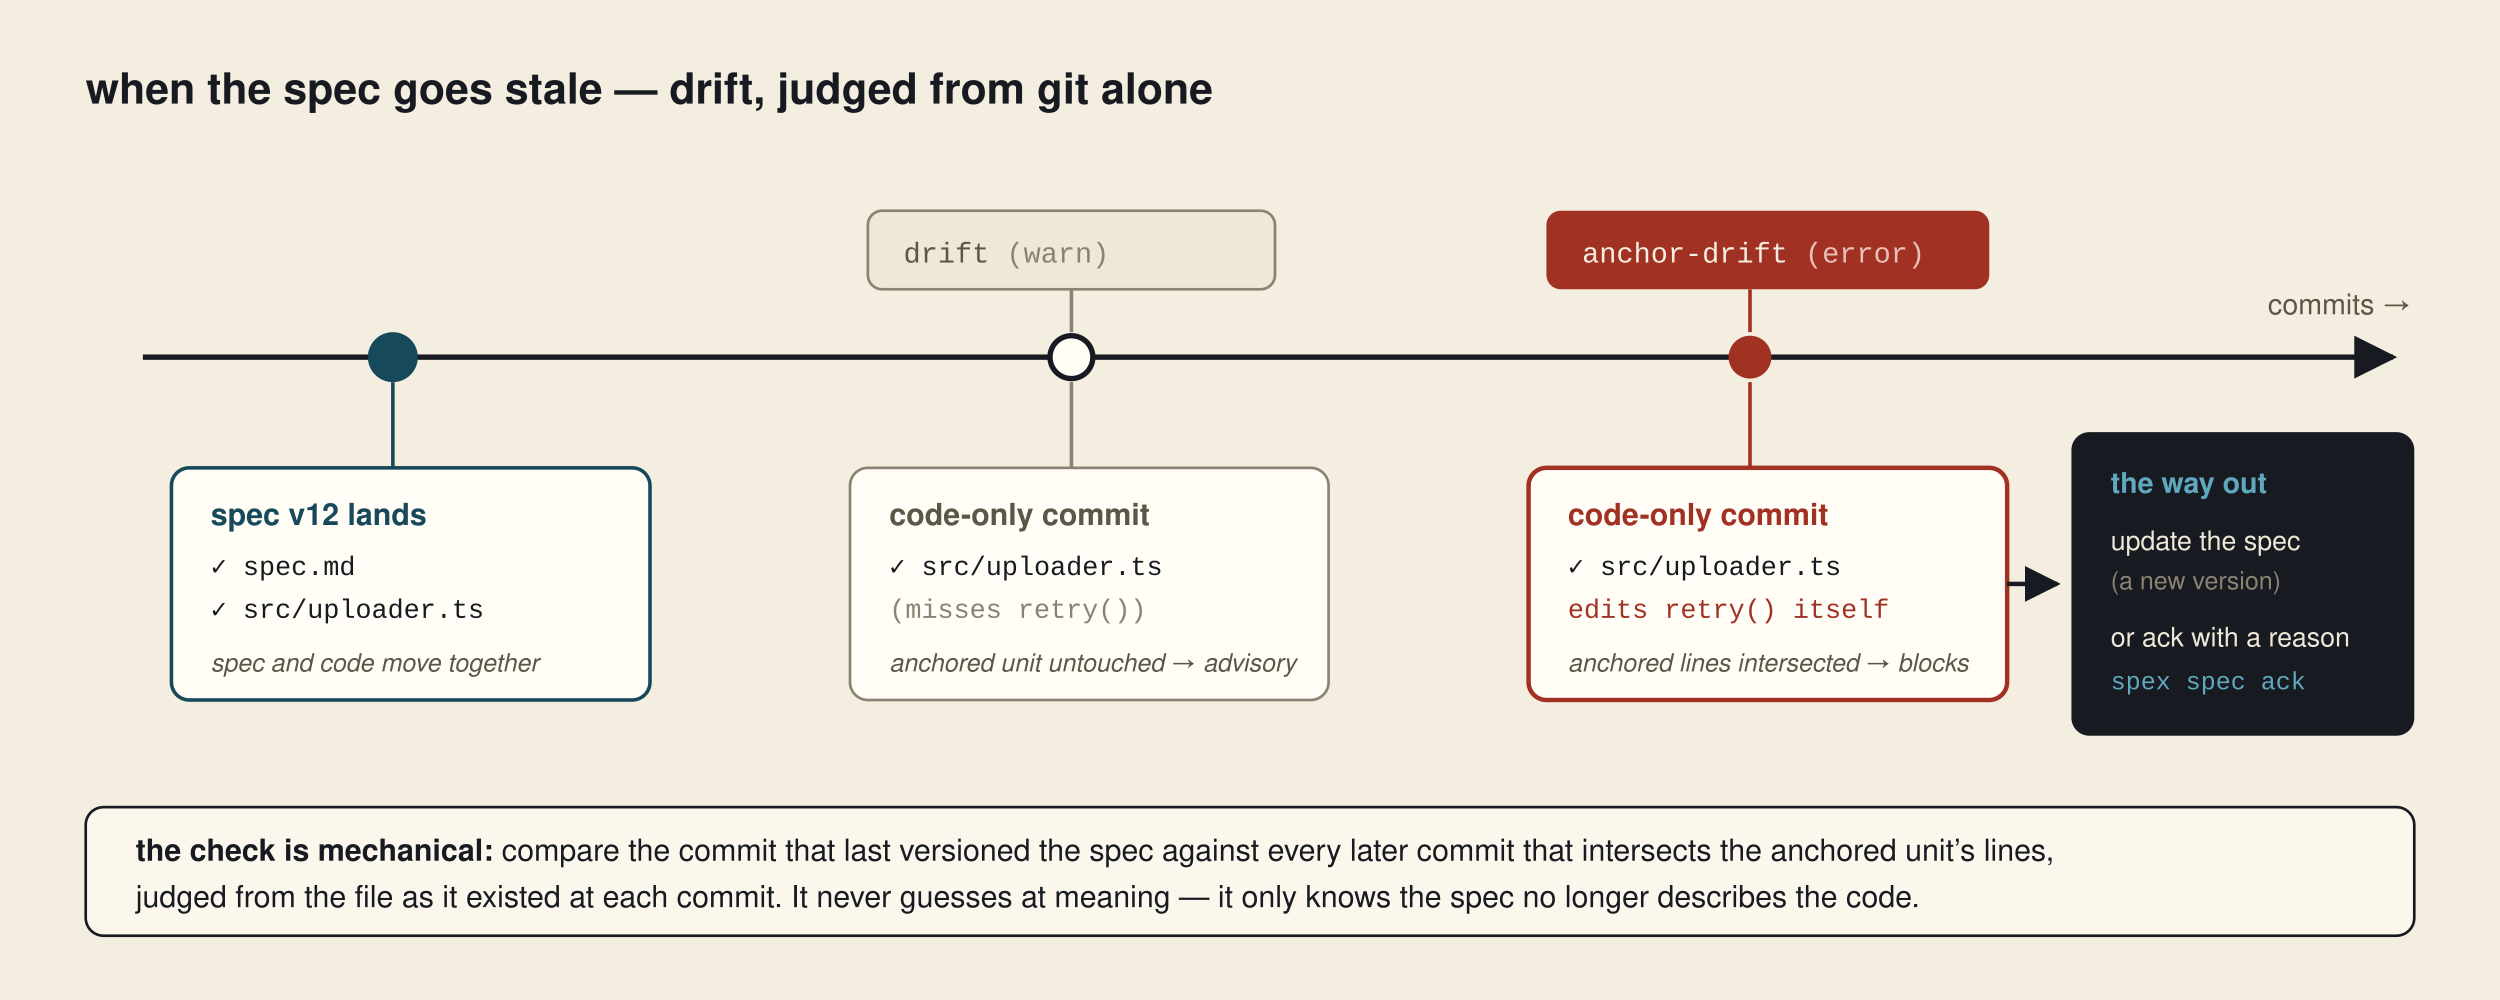
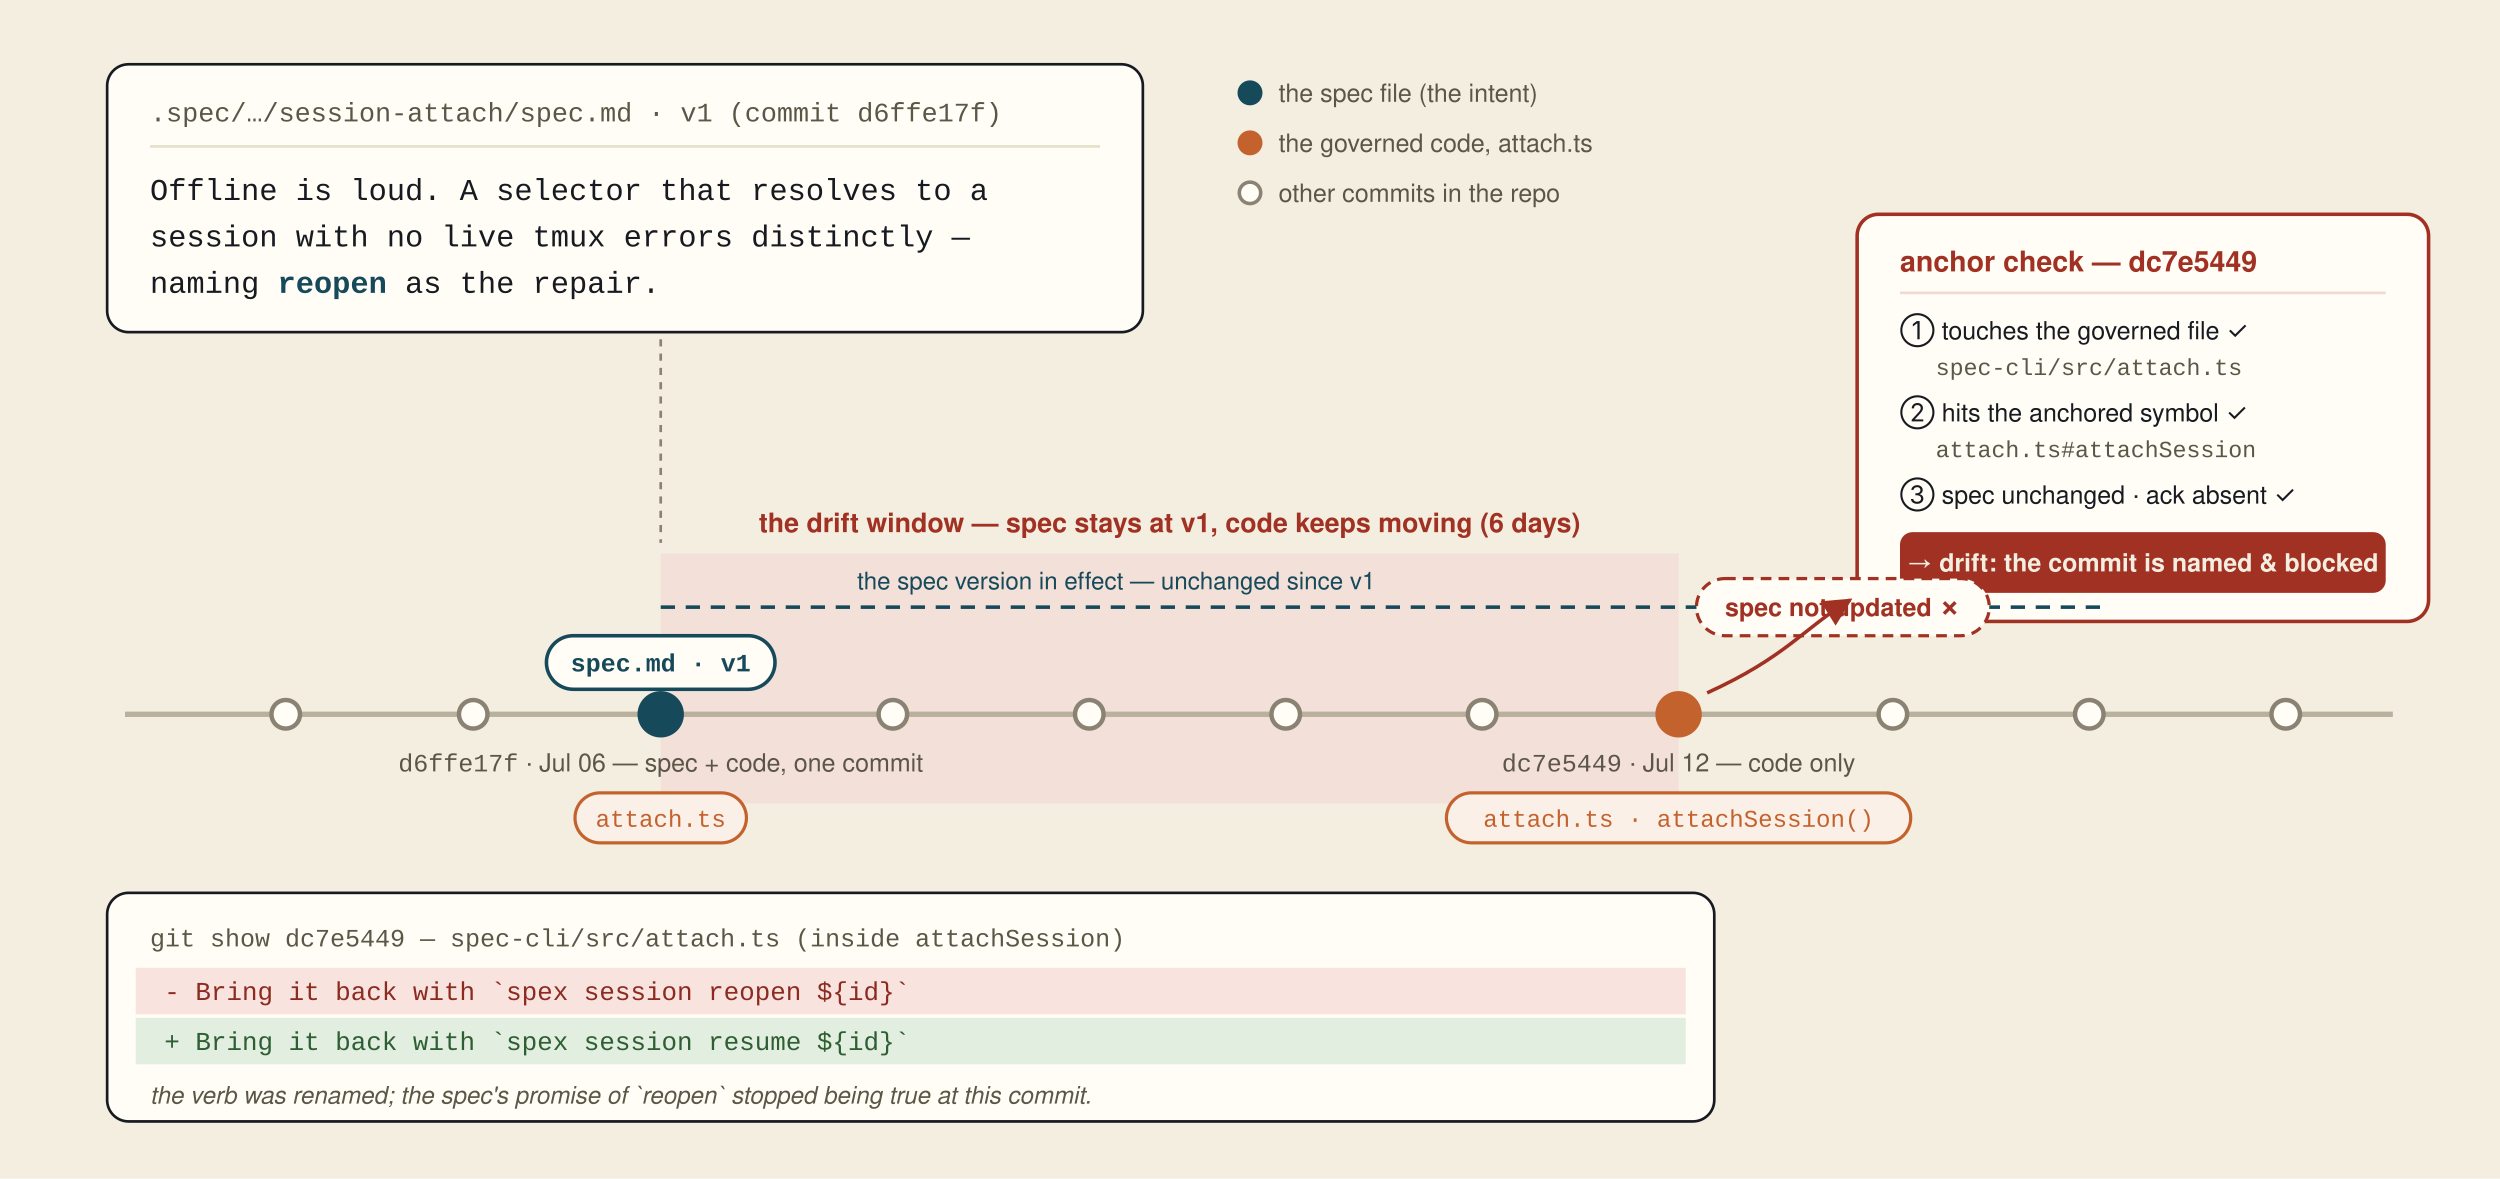
- <svg xmlns="http://www.w3.org/2000/svg" viewBox="0 0 1400 560" font-family="-apple-system, 'Segoe UI', Helvetica, Arial, sans-serif">
-   <rect width="1400" height="560" fill="#F4EEE0" />
+ <svg xmlns="http://www.w3.org/2000/svg" viewBox="0 0 1400 660" font-family="-apple-system, 'Segoe UI', Helvetica, Arial, sans-serif">
+   <rect width="1400" height="660" fill="#F4EEE0" />
  <defs>
-     <marker id="darr" viewBox="0 0 10 10" refX="9" refY="5" markerWidth="8" markerHeight="8" orient="auto-start-reverse">
-       <path d="M0,0 L10,5 L0,10 z" fill="#171A20" />
+     <marker id="fa" viewBox="0 0 10 10" refX="9" refY="5" markerWidth="8" markerHeight="8" orient="auto-start-reverse">
+       <path d="M0,0 L10,5 L0,10 z" fill="#A03123" />
    </marker>
  </defs>
-   <text x="48" y="58" font-size="24" font-weight="700" fill="#171A20">when the spec goes stale — drift, judged from git alone</text>
-   <line x1="80" y1="200" x2="1340" y2="200" stroke="#171A20" stroke-width="3" marker-end="url(#darr)" />
-   <text x="1270" y="176" font-size="16" fill="#5C5647">commits →</text>
-   <circle cx="220" cy="200" r="14" fill="#16495A" />
-   <line x1="220" y1="214" x2="220" y2="262" stroke="#16495A" stroke-width="2" />
-   <rect x="96" y="262" width="268" height="130" rx="10" fill="#FFFDF6" stroke="#16495A" stroke-width="2" />
-   <text x="118" y="294" font-size="17" font-weight="700" fill="#16495A">spec v12 lands</text>
-   <g font-family="ui-monospace, Menlo, Consolas, 'Liberation Mono', monospace" font-size="15" fill="#171A20">
-     <text x="118" y="322">✓ spec.md</text>
-     <text x="118" y="346">✓ src/uploader.ts</text>
+   <rect x="60" y="36" width="580" height="150" rx="12" fill="#FFFDF6" stroke="#171A20" stroke-width="1.5" />
+   <text x="84" y="68" font-size="15" font-family="ui-monospace, Menlo, Consolas, 'Liberation Mono', monospace" fill="#5C5647">.spec/…/session-attach/spec.md · v1 (commit d6ffe17f)</text>
+   <line x1="84" y1="82" x2="616" y2="82" stroke="#E7DFCB" stroke-width="1.5" />
+   <text x="84" y="112" font-size="17" fill="#171A20" font-family="ui-monospace, Menlo, Consolas, 'Liberation Mono', monospace">Offline is loud. A selector that resolves to a</text>
+   <text x="84" y="138" font-size="17" fill="#171A20" font-family="ui-monospace, Menlo, Consolas, 'Liberation Mono', monospace">session with no live tmux errors distinctly —</text>
+   <text x="84" y="164" font-size="17" fill="#171A20" font-family="ui-monospace, Menlo, Consolas, 'Liberation Mono', monospace">naming <tspan fill="#16495A" font-weight="700">reopen</tspan> as the repair.</text>
+   <g font-size="14" fill="#5C5647">
+     <circle cx="700" cy="52" r="7" fill="#16495A" />
+     <text x="716" y="57">the spec file (the intent)</text>
+     <circle cx="700" cy="80" r="7" fill="#C4622D" />
+     <text x="716" y="85">the governed code, attach.ts</text>
+     <circle cx="700" cy="108" r="6" fill="#FFFDF6" stroke="#8A8272" stroke-width="2" />
+     <text x="716" y="113">other commits in the repo</text>
  </g>
-   <text x="118" y="376" font-size="14" font-style="italic" fill="#5C5647">spec and code move together</text>
-   <circle cx="600" cy="200" r="12" fill="#FFFDF6" stroke="#171A20" stroke-width="3" />
-   <line x1="600" y1="214" x2="600" y2="262" stroke="#8A8272" stroke-width="2" />
-   <rect x="476" y="262" width="268" height="130" rx="10" fill="#FFFDF6" stroke="#8A8272" stroke-width="1.5" />
-   <text x="498" y="294" font-size="17" font-weight="700" fill="#5C5647">code-only commit</text>
-   <g font-family="ui-monospace, Menlo, Consolas, 'Liberation Mono', monospace" font-size="15" fill="#171A20">
-     <text x="498" y="322">✓ src/uploader.ts</text>
-     <text x="498" y="346" fill="#8A8272">  (misses retry())</text>
+   <rect x="1040" y="120" width="320" height="228" rx="12" fill="#FFFDF6" stroke="#A03123" stroke-width="2" />
+   <text x="1064" y="152" font-size="16" font-weight="700" fill="#A03123">anchor check — dc7e5449</text>
+   <line x1="1064" y1="164" x2="1336" y2="164" stroke="#F0D9D3" stroke-width="1.5" />
+   <g font-size="14" fill="#171A20">
+     <text x="1064" y="190">① touches the governed file ✓</text>
+     <text x="1084" y="210" font-family="ui-monospace, Menlo, Consolas, 'Liberation Mono', monospace" font-size="13" fill="#5C5647">spec-cli/src/attach.ts</text>
+     <text x="1064" y="236">② hits the anchored symbol ✓</text>
+     <text x="1084" y="256" font-family="ui-monospace, Menlo, Consolas, 'Liberation Mono', monospace" font-size="13" fill="#5C5647">attach.ts#attachSession</text>
+     <text x="1064" y="282">③ spec unchanged · ack absent ✓</text>
  </g>
-   <text x="498" y="376" font-size="14" font-style="italic" fill="#5C5647">anchored unit untouched → advisory</text>
-   <rect x="486" y="118" width="228" height="44" rx="8" fill="#EFE8D8" stroke="#8A8272" stroke-width="1.5" />
-   <text x="506" y="147" font-size="16" font-family="ui-monospace, Menlo, Consolas, 'Liberation Mono', monospace" fill="#5C5647">drift <tspan fill="#8A8272">(warn)</tspan>
-   </text>
-   <line x1="600" y1="162" x2="600" y2="186" stroke="#8A8272" stroke-width="2" />
-   <circle cx="980" cy="200" r="12" fill="#A03123" />
-   <line x1="980" y1="214" x2="980" y2="262" stroke="#A03123" stroke-width="2" />
-   <rect x="856" y="262" width="268" height="130" rx="10" fill="#FFFDF6" stroke="#A03123" stroke-width="2.5" />
-   <text x="878" y="294" font-size="17" font-weight="700" fill="#A03123">code-only commit</text>
-   <g font-family="ui-monospace, Menlo, Consolas, 'Liberation Mono', monospace" font-size="15" fill="#171A20">
-     <text x="878" y="322">✓ src/uploader.ts</text>
-     <text x="878" y="346" fill="#A03123">  edits retry() itself</text>
+   <rect x="1064" y="298" width="272" height="34" rx="7" fill="#A03123" />
+   <text x="1200" y="320" font-size="14" font-weight="700" fill="#F4EEE0" text-anchor="middle">→ drift: the commit is named &amp; blocked</text>
+   <rect x="370" y="310" width="570" height="140" fill="#F3E0D8" />
+   <text x="655" y="298" font-size="15" font-weight="700" fill="#A03123" text-anchor="middle">the drift window — spec stays at v1, code keeps moving (6 days)</text>
+   <line x1="370" y1="340" x2="1180" y2="340" stroke="#16495A" stroke-width="2" stroke-dasharray="8 6" />
+   <text x="480" y="330" font-size="13.5" fill="#16495A">the spec version in effect — unchanged since v1</text>
+   <rect x="950" y="324" width="164" height="32" rx="16" fill="#FFFDF6" stroke="#A03123" stroke-width="1.8" stroke-dasharray="6 4" />
+   <text x="1032" y="345" font-size="14" font-weight="700" fill="#A03123" text-anchor="middle">spec not updated ✗</text>
+   <line x1="70" y1="400" x2="1340" y2="400" stroke="#B9B19E" stroke-width="3" />
+   <g fill="#FFFDF6" stroke="#8A8272" stroke-width="2.5">
+     <circle cx="160" cy="400" r="8" />
+     <circle cx="265" cy="400" r="8" />
+     <circle cx="500" cy="400" r="8" />
+     <circle cx="610" cy="400" r="8" />
+     <circle cx="720" cy="400" r="8" />
+     <circle cx="830" cy="400" r="8" />
+     <circle cx="1060" cy="400" r="8" />
+     <circle cx="1170" cy="400" r="8" />
+     <circle cx="1280" cy="400" r="8" />
  </g>
-   <text x="878" y="376" font-size="14" font-style="italic" fill="#5C5647">anchored lines intersected → blocks</text>
-   <rect x="866" y="118" width="248" height="44" rx="8" fill="#A03123" />
-   <text x="886" y="147" font-size="16" font-family="ui-monospace, Menlo, Consolas, 'Liberation Mono', monospace" fill="#F4EEE0">anchor-drift <tspan fill="#E8C0B8">(error)</tspan>
-   </text>
-   <line x1="980" y1="162" x2="980" y2="186" stroke="#A03123" stroke-width="2" />
-   <rect x="1160" y="242" width="192" height="170" rx="10" fill="#171A20" />
-   <text x="1182" y="276" font-size="16" font-weight="700" fill="#5FA8BE">the way out</text>
-   <text x="1182" y="308" font-size="15" fill="#EFE8D8">update the spec</text>
-   <text x="1182" y="330" font-size="14" fill="#8A8272">(a new version)</text>
-   <text x="1182" y="362" font-size="15" fill="#EFE8D8">or ack with a reason</text>
-   <text x="1182" y="386" font-size="14" font-family="ui-monospace, Menlo, Consolas, 'Liberation Mono', monospace" fill="#5FA8BE">spex spec ack</text>
-   <path d="M 1124 327 L 1152 327" stroke="#171A20" stroke-width="2.5" marker-end="url(#darr)" fill="none" />
-   <rect x="48" y="452" width="1304" height="72" rx="10" fill="#FBF7EC" stroke="#171A20" stroke-width="1.5" />
-   <text x="76" y="482" font-size="17" fill="#171A20">
-     <tspan font-weight="700">the check is mechanical:</tspan> compare the commit that last versioned the spec against every later commit that intersects the anchored unit’s lines,</text>
-   <text x="76" y="508" font-size="17" fill="#171A20">judged from the file as it existed at each commit. It never guesses at meaning — it only knows the spec no longer describes the code.</text>
+   <circle cx="370" cy="400" r="13" fill="#16495A" />
+   <line x1="370" y1="190" x2="370" y2="304" stroke="#8A8272" stroke-width="1.5" stroke-dasharray="4 4" />
+   <rect x="306" y="356" width="128" height="30" rx="15" fill="#FFFDF6" stroke="#16495A" stroke-width="2" />
+   <text x="370" y="376" font-size="14" font-weight="700" fill="#16495A" text-anchor="middle" font-family="ui-monospace, Menlo, Consolas, 'Liberation Mono', monospace">spec.md · v1</text>
+   <text x="370" y="432" font-size="14" fill="#5C5647" text-anchor="middle">
+     <tspan font-family="ui-monospace, Menlo, Consolas, 'Liberation Mono', monospace">d6ffe17f</tspan> · Jul 06 — spec + code, one commit</text>
+   <rect x="322" y="444" width="96" height="28" rx="14" fill="#FBF0E8" stroke="#C4622D" stroke-width="1.8" />
+   <text x="370" y="463" font-size="13.5" fill="#C4622D" text-anchor="middle" font-family="ui-monospace, Menlo, Consolas, 'Liberation Mono', monospace">attach.ts</text>
+   <circle cx="940" cy="400" r="13" fill="#C4622D" />
+   <path d="M 956 388 C 1000 368, 1010 352, 1036 336" fill="none" stroke="#A03123" stroke-width="2" marker-end="url(#fa)" />
+   <text x="940" y="432" font-size="14" fill="#5C5647" text-anchor="middle">
+     <tspan font-family="ui-monospace, Menlo, Consolas, 'Liberation Mono', monospace">dc7e5449</tspan> · Jul 12 — code only</text>
+   <rect x="810" y="444" width="260" height="28" rx="14" fill="#FBF0E8" stroke="#C4622D" stroke-width="1.8" />
+   <text x="940" y="463" font-size="13.5" fill="#C4622D" text-anchor="middle" font-family="ui-monospace, Menlo, Consolas, 'Liberation Mono', monospace">attach.ts · attachSession()</text>
+   <rect x="60" y="500" width="900" height="128" rx="12" fill="#FFFDF6" stroke="#171A20" stroke-width="1.5" />
+   <text x="84" y="530" font-size="14" font-family="ui-monospace, Menlo, Consolas, 'Liberation Mono', monospace" fill="#5C5647">git show dc7e5449 — spec-cli/src/attach.ts (inside attachSession)</text>
+   <rect x="76" y="542" width="868" height="26" fill="#F8E3DF" />
+   <text x="92" y="560" font-size="14.5" font-family="ui-monospace, Menlo, Consolas, 'Liberation Mono', monospace" fill="#8C2B20">- Bring it back with `spex session reopen ${id}`</text>
+   <rect x="76" y="570" width="868" height="26" fill="#E2EEDF" />
+   <text x="92" y="588" font-size="14.5" font-family="ui-monospace, Menlo, Consolas, 'Liberation Mono', monospace" fill="#2E5E33">+ Bring it back with `spex session resume ${id}`</text>
+   <text x="84" y="618" font-size="13.5" font-style="italic" fill="#5C5647">the verb was renamed; the spec's promise of `reopen` stopped being true at this commit.</text>
</svg>
